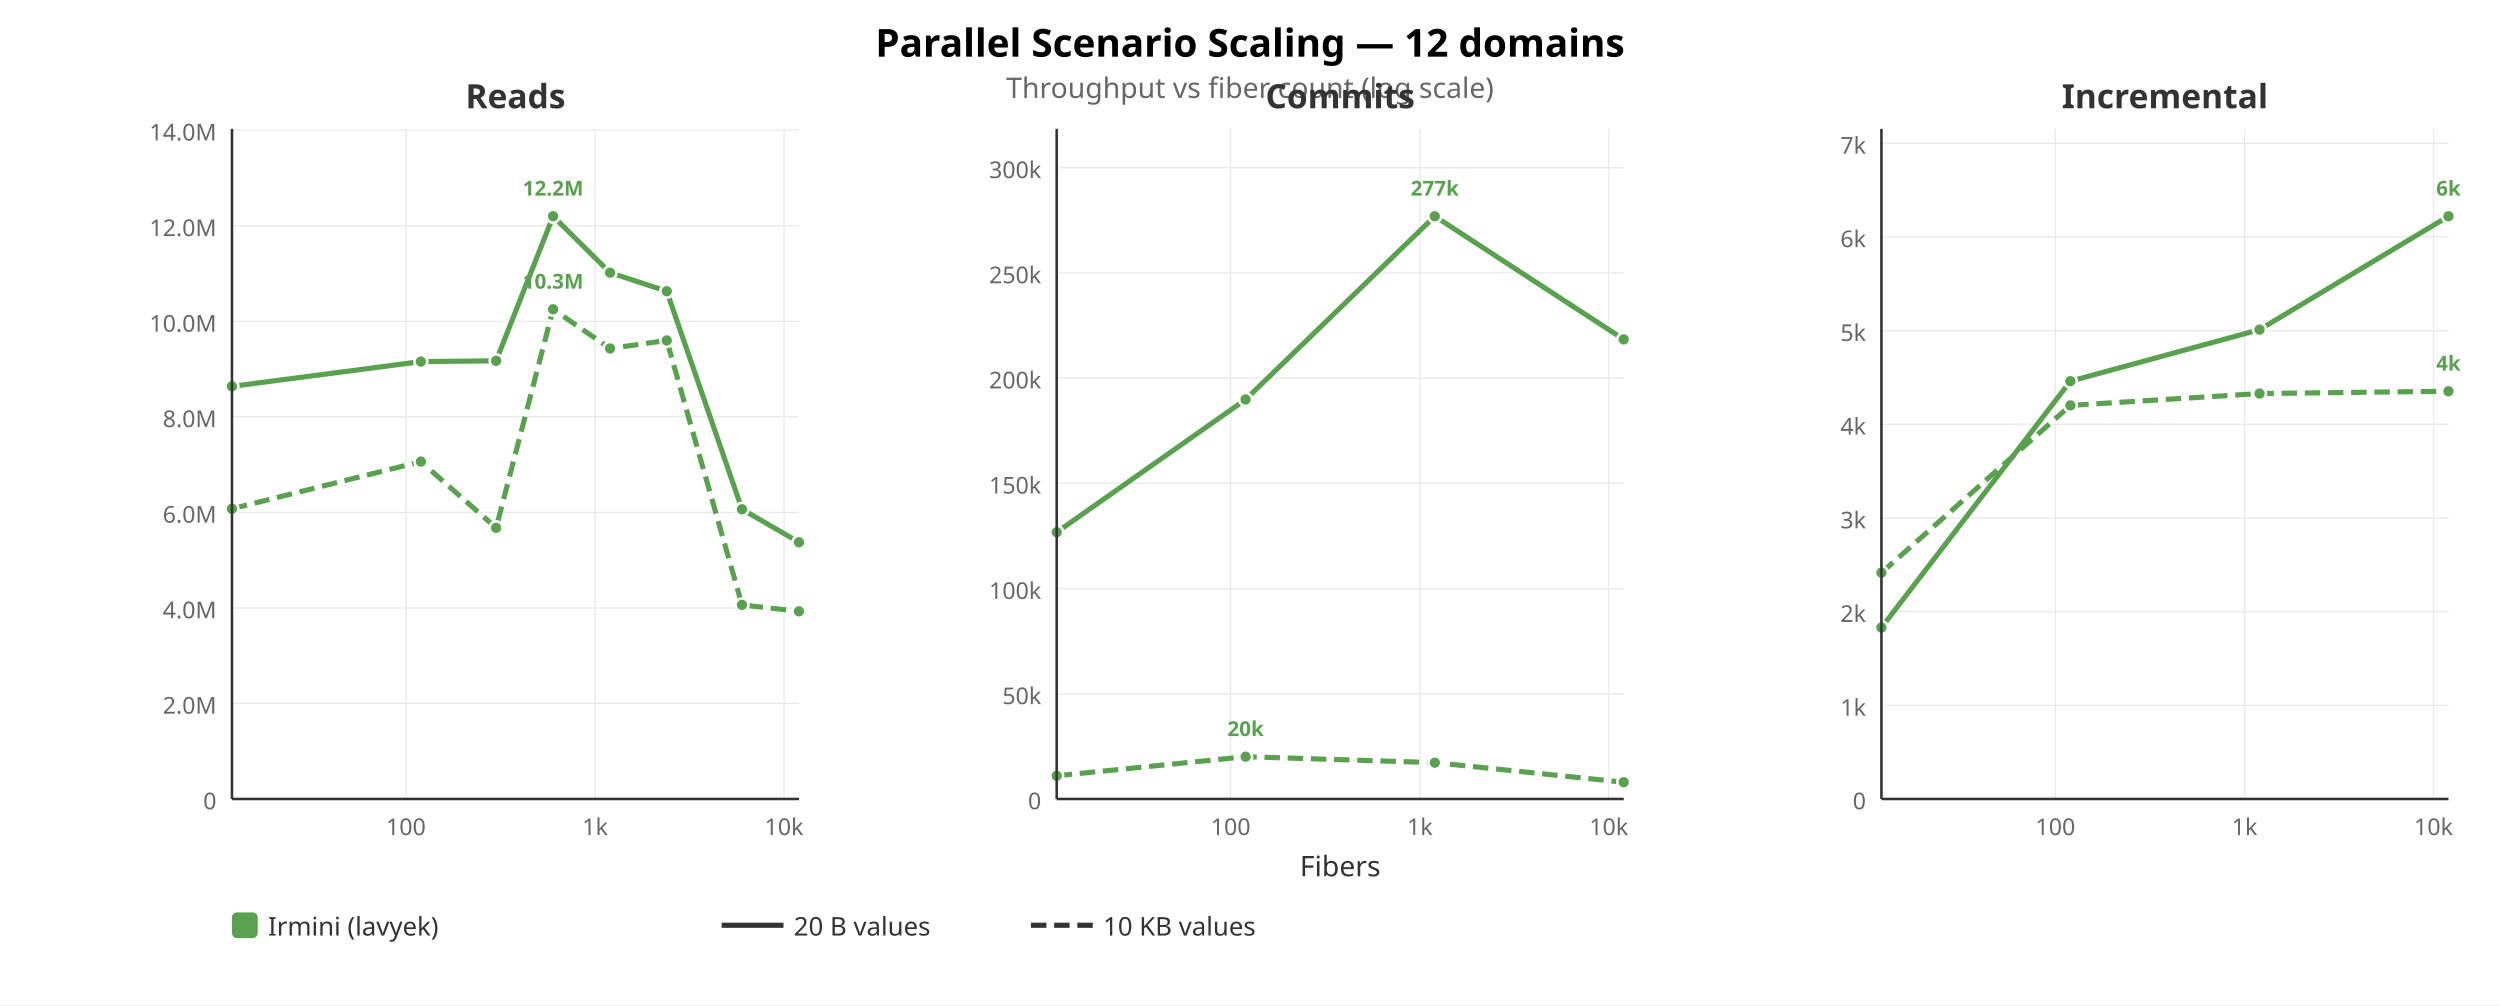
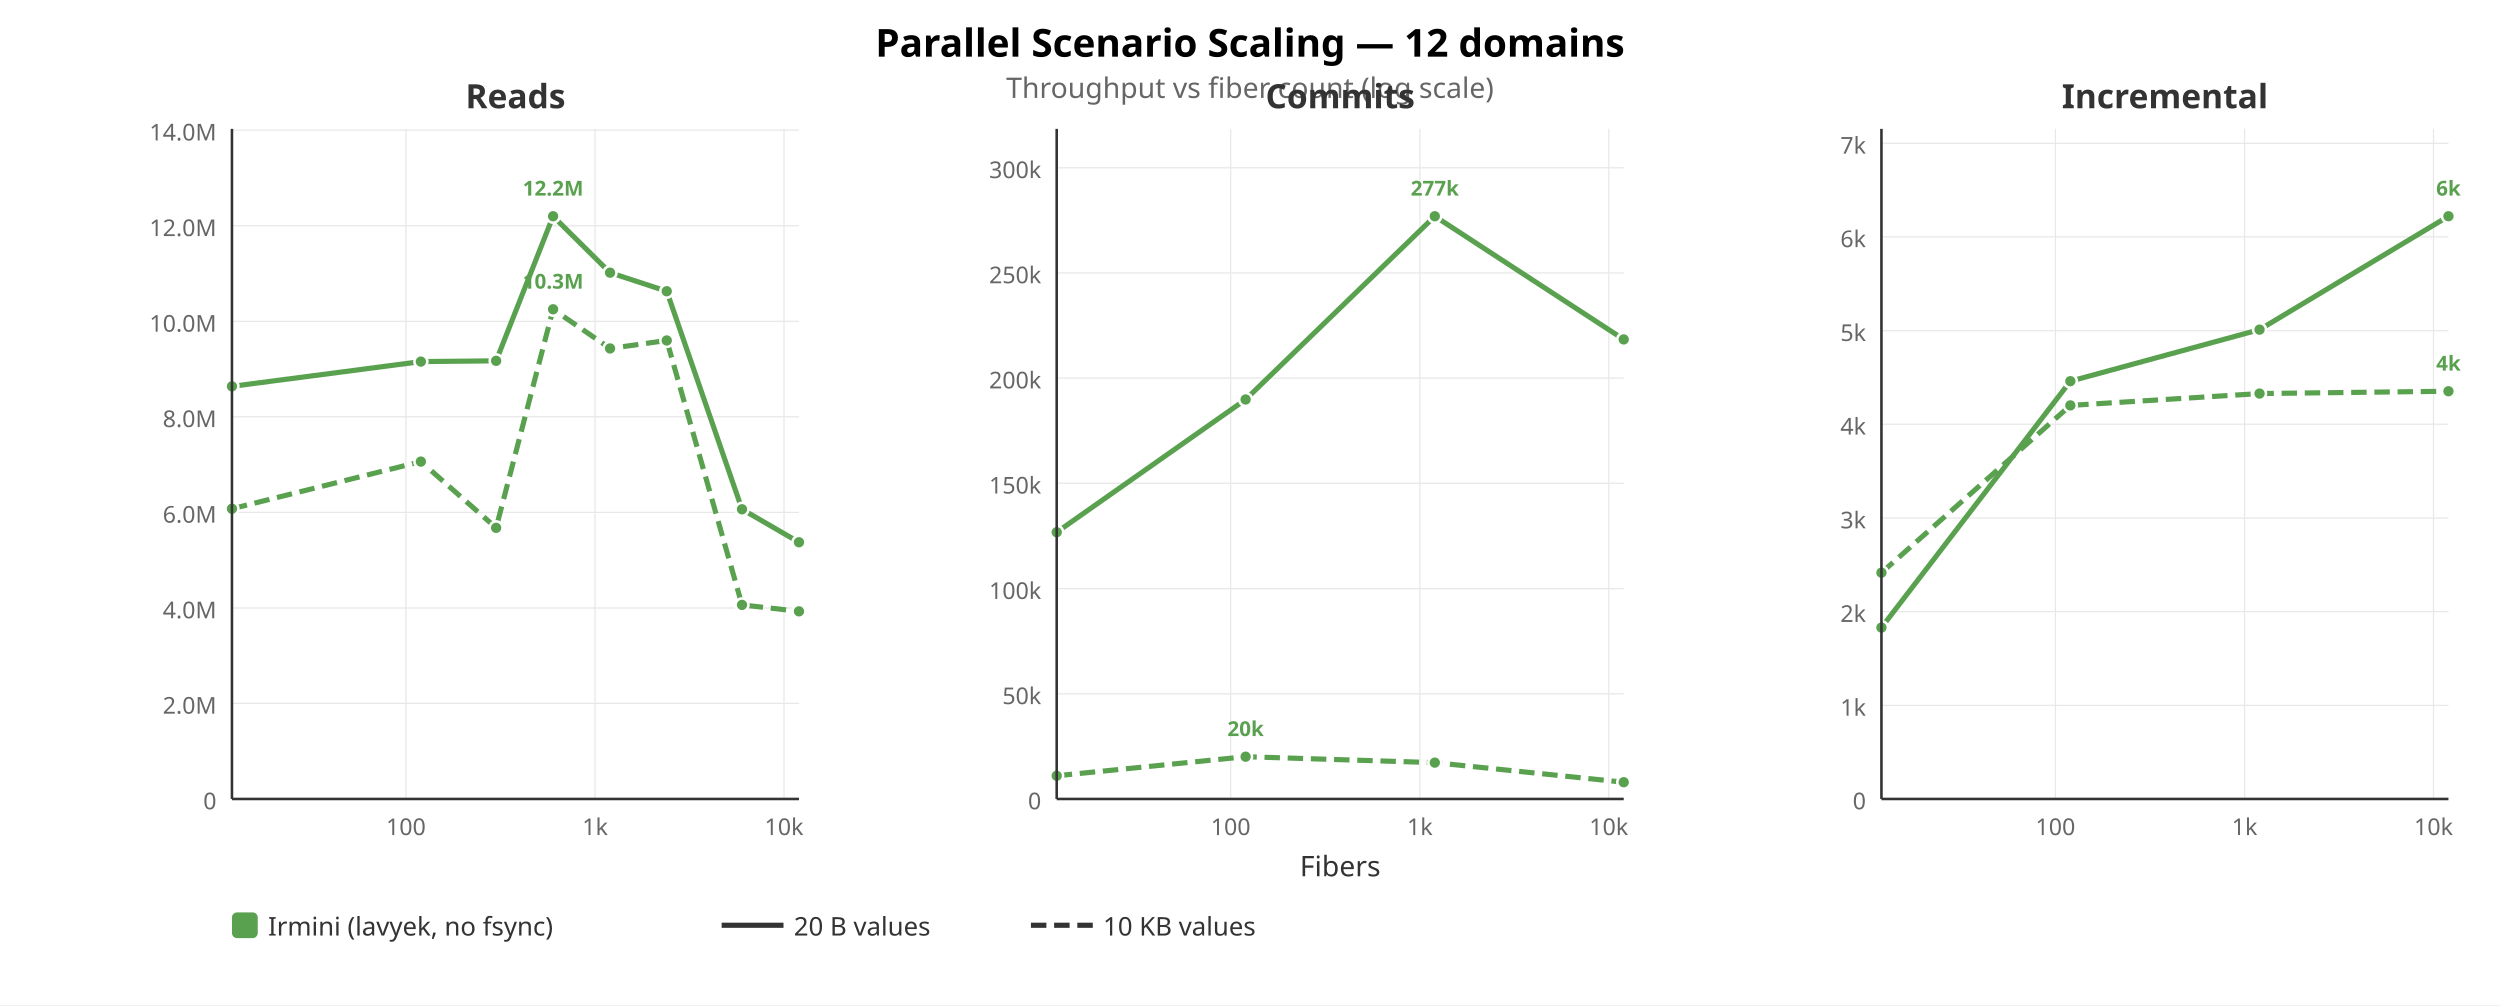
<svg xmlns="http://www.w3.org/2000/svg" width="970" height="390" font-family="system-ui, sans-serif" font-size="11">
  <rect width="970" height="390" fill="white" />
  <text x="485.0" y="22" text-anchor="middle" font-size="15" font-weight="bold">Parallel Scenario Scaling — 12 domains</text>
  <text x="485.0" y="38" text-anchor="middle" font-size="11" fill="#666">Throughput vs fiber count (log scale)</text>
  <text x="200.0" y="42" text-anchor="middle" font-size="13" font-weight="bold" fill="#333">Reads</text>
  <line x1="90" y1="310.0" x2="310" y2="310.0" stroke="#e8e8e8" stroke-width="0.5" />
  <text x="84" y="314.0" text-anchor="end" font-size="9" fill="#666">0</text>
  <line x1="90" y1="272.9" x2="310" y2="272.9" stroke="#e8e8e8" stroke-width="0.5" />
  <text x="84" y="276.9" text-anchor="end" font-size="9" fill="#666">2.0M</text>
  <line x1="90" y1="235.9" x2="310" y2="235.9" stroke="#e8e8e8" stroke-width="0.5" />
  <text x="84" y="239.9" text-anchor="end" font-size="9" fill="#666">4.0M</text>
  <line x1="90" y1="198.8" x2="310" y2="198.8" stroke="#e8e8e8" stroke-width="0.5" />
  <text x="84" y="202.8" text-anchor="end" font-size="9" fill="#666">6.0M</text>
  <line x1="90" y1="161.7" x2="310" y2="161.7" stroke="#e8e8e8" stroke-width="0.5" />
  <text x="84" y="165.7" text-anchor="end" font-size="9" fill="#666">8.0M</text>
  <line x1="90" y1="124.7" x2="310" y2="124.7" stroke="#e8e8e8" stroke-width="0.5" />
  <text x="84" y="128.7" text-anchor="end" font-size="9" fill="#666">10.0M</text>
  <line x1="90" y1="87.6" x2="310" y2="87.6" stroke="#e8e8e8" stroke-width="0.5" />
  <text x="84" y="91.6" text-anchor="end" font-size="9" fill="#666">12.0M</text>
  <line x1="90" y1="50.5" x2="310" y2="50.5" stroke="#e8e8e8" stroke-width="0.5" />
  <text x="84" y="54.5" text-anchor="end" font-size="9" fill="#666">14.0M</text>
  <line x1="157.5" y1="50" x2="157.5" y2="310" stroke="#e8e8e8" stroke-width="0.5" />
  <text x="157.5" y="324" text-anchor="middle" font-size="9" fill="#666">100</text>
  <line x1="230.9" y1="50" x2="230.9" y2="310" stroke="#e8e8e8" stroke-width="0.5" />
  <text x="230.9" y="324" text-anchor="middle" font-size="9" fill="#666">1k</text>
  <line x1="304.2" y1="50" x2="304.2" y2="310" stroke="#e8e8e8" stroke-width="0.5" />
  <text x="304.2" y="324" text-anchor="middle" font-size="9" fill="#666">10k</text>
  <path d="M90.0,197.4 L163.3,179.1 L192.5,204.8 L214.6,120.0 L236.7,135.2 L258.7,132.1 L287.9,234.7 L310.0,237.2" fill="none" stroke="#59a14f" stroke-width="2" stroke-linejoin="round" stroke-dasharray="6,3" />
  <circle cx="90.0" cy="197.4" r="2.5" fill="#59a14f" stroke="white" stroke-width="1" />
  <circle cx="163.3" cy="179.1" r="2.5" fill="#59a14f" stroke="white" stroke-width="1" />
  <circle cx="192.5" cy="204.8" r="2.5" fill="#59a14f" stroke="white" stroke-width="1" />
  <circle cx="214.6" cy="120.0" r="2.5" fill="#59a14f" stroke="white" stroke-width="1" />
  <circle cx="236.7" cy="135.2" r="2.5" fill="#59a14f" stroke="white" stroke-width="1" />
  <circle cx="258.7" cy="132.1" r="2.5" fill="#59a14f" stroke="white" stroke-width="1" />
  <circle cx="287.9" cy="234.7" r="2.5" fill="#59a14f" stroke="white" stroke-width="1" />
  <circle cx="310.0" cy="237.2" r="2.5" fill="#59a14f" stroke="white" stroke-width="1" />
  <text x="214.6" y="112.0" text-anchor="middle" font-size="8" font-weight="bold" fill="#59a14f">10.3M</text>
  <path d="M90.0,149.9 L163.3,140.3 L192.5,140.0 L214.6,83.9 L236.7,105.8 L258.7,113.0 L287.9,197.6 L310.0,210.4" fill="none" stroke="#59a14f" stroke-width="2" stroke-linejoin="round" />
  <circle cx="90.0" cy="149.9" r="2.5" fill="#59a14f" stroke="white" stroke-width="1" />
  <circle cx="163.3" cy="140.3" r="2.5" fill="#59a14f" stroke="white" stroke-width="1" />
  <circle cx="192.5" cy="140.0" r="2.5" fill="#59a14f" stroke="white" stroke-width="1" />
  <circle cx="214.6" cy="83.9" r="2.5" fill="#59a14f" stroke="white" stroke-width="1" />
  <circle cx="236.7" cy="105.8" r="2.5" fill="#59a14f" stroke="white" stroke-width="1" />
  <circle cx="258.7" cy="113.0" r="2.5" fill="#59a14f" stroke="white" stroke-width="1" />
  <circle cx="287.9" cy="197.6" r="2.5" fill="#59a14f" stroke="white" stroke-width="1" />
  <circle cx="310.0" cy="210.4" r="2.5" fill="#59a14f" stroke="white" stroke-width="1" />
  <text x="214.6" y="75.9" text-anchor="middle" font-size="8" font-weight="bold" fill="#59a14f">12.2M</text>
  <line x1="90" y1="50" x2="90" y2="310" stroke="#333" stroke-width="1" />
  <line x1="90" y1="310" x2="310" y2="310" stroke="#333" stroke-width="1" />
  <text x="520.0" y="42" text-anchor="middle" font-size="13" font-weight="bold" fill="#333">Commits</text>
  <line x1="410" y1="310.0" x2="630" y2="310.0" stroke="#e8e8e8" stroke-width="0.5" />
  <text x="404" y="314.0" text-anchor="end" font-size="9" fill="#666">0</text>
  <line x1="410" y1="269.2" x2="630" y2="269.2" stroke="#e8e8e8" stroke-width="0.5" />
  <text x="404" y="273.2" text-anchor="end" font-size="9" fill="#666">50k</text>
  <line x1="410" y1="228.4" x2="630" y2="228.4" stroke="#e8e8e8" stroke-width="0.5" />
  <text x="404" y="232.4" text-anchor="end" font-size="9" fill="#666">100k</text>
  <line x1="410" y1="187.5" x2="630" y2="187.5" stroke="#e8e8e8" stroke-width="0.5" />
  <text x="404" y="191.5" text-anchor="end" font-size="9" fill="#666">150k</text>
  <line x1="410" y1="146.7" x2="630" y2="146.7" stroke="#e8e8e8" stroke-width="0.5" />
  <text x="404" y="150.7" text-anchor="end" font-size="9" fill="#666">200k</text>
  <line x1="410" y1="105.9" x2="630" y2="105.9" stroke="#e8e8e8" stroke-width="0.5" />
  <text x="404" y="109.9" text-anchor="end" font-size="9" fill="#666">250k</text>
  <line x1="410" y1="65.1" x2="630" y2="65.1" stroke="#e8e8e8" stroke-width="0.5" />
  <text x="404" y="69.1" text-anchor="end" font-size="9" fill="#666">300k</text>
  <line x1="477.5" y1="50" x2="477.5" y2="310" stroke="#e8e8e8" stroke-width="0.5" />
  <text x="477.5" y="324" text-anchor="middle" font-size="9" fill="#666">100</text>
  <line x1="550.9" y1="50" x2="550.9" y2="310" stroke="#e8e8e8" stroke-width="0.5" />
  <text x="550.9" y="324" text-anchor="middle" font-size="9" fill="#666">1k</text>
  <line x1="624.2" y1="50" x2="624.2" y2="310" stroke="#e8e8e8" stroke-width="0.5" />
  <text x="624.2" y="324" text-anchor="middle" font-size="9" fill="#666">10k</text>
  <text x="520.0" y="340" text-anchor="middle" font-size="11" fill="#333">Fibers</text>
  <path d="M410.0,301.0 L483.3,293.6 L556.7,295.9 L630.0,303.5" fill="none" stroke="#59a14f" stroke-width="2" stroke-linejoin="round" stroke-dasharray="6,3" />
  <circle cx="410.0" cy="301.0" r="2.5" fill="#59a14f" stroke="white" stroke-width="1" />
  <circle cx="483.3" cy="293.6" r="2.5" fill="#59a14f" stroke="white" stroke-width="1" />
  <circle cx="556.7" cy="295.9" r="2.5" fill="#59a14f" stroke="white" stroke-width="1" />
  <circle cx="630.0" cy="303.5" r="2.5" fill="#59a14f" stroke="white" stroke-width="1" />
  <text x="483.3" y="285.6" text-anchor="middle" font-size="8" font-weight="bold" fill="#59a14f">20k</text>
  <path d="M410.0,206.5 L483.3,155.0 L556.7,83.9 L630.0,131.7" fill="none" stroke="#59a14f" stroke-width="2" stroke-linejoin="round" />
  <circle cx="410.0" cy="206.5" r="2.5" fill="#59a14f" stroke="white" stroke-width="1" />
  <circle cx="483.3" cy="155.0" r="2.5" fill="#59a14f" stroke="white" stroke-width="1" />
  <circle cx="556.7" cy="83.9" r="2.5" fill="#59a14f" stroke="white" stroke-width="1" />
  <circle cx="630.0" cy="131.7" r="2.5" fill="#59a14f" stroke="white" stroke-width="1" />
  <text x="556.7" y="75.9" text-anchor="middle" font-size="8" font-weight="bold" fill="#59a14f">277k</text>
  <line x1="410" y1="50" x2="410" y2="310" stroke="#333" stroke-width="1" />
  <line x1="410" y1="310" x2="630" y2="310" stroke="#333" stroke-width="1" />
  <text x="840.0" y="42" text-anchor="middle" font-size="13" font-weight="bold" fill="#333">Incremental</text>
  <line x1="730" y1="310.0" x2="950" y2="310.0" stroke="#e8e8e8" stroke-width="0.5" />
  <text x="724" y="314.0" text-anchor="end" font-size="9" fill="#666">0</text>
  <line x1="730" y1="273.7" x2="950" y2="273.7" stroke="#e8e8e8" stroke-width="0.5" />
  <text x="724" y="277.7" text-anchor="end" font-size="9" fill="#666">1k</text>
  <line x1="730" y1="237.3" x2="950" y2="237.3" stroke="#e8e8e8" stroke-width="0.5" />
  <text x="724" y="241.3" text-anchor="end" font-size="9" fill="#666">2k</text>
  <line x1="730" y1="201.0" x2="950" y2="201.0" stroke="#e8e8e8" stroke-width="0.5" />
  <text x="724" y="205.0" text-anchor="end" font-size="9" fill="#666">3k</text>
  <line x1="730" y1="164.6" x2="950" y2="164.6" stroke="#e8e8e8" stroke-width="0.5" />
  <text x="724" y="168.6" text-anchor="end" font-size="9" fill="#666">4k</text>
  <line x1="730" y1="128.3" x2="950" y2="128.3" stroke="#e8e8e8" stroke-width="0.5" />
  <text x="724" y="132.3" text-anchor="end" font-size="9" fill="#666">5k</text>
  <line x1="730" y1="91.9" x2="950" y2="91.9" stroke="#e8e8e8" stroke-width="0.5" />
  <text x="724" y="95.9" text-anchor="end" font-size="9" fill="#666">6k</text>
  <line x1="730" y1="55.6" x2="950" y2="55.6" stroke="#e8e8e8" stroke-width="0.5" />
  <text x="724" y="59.6" text-anchor="end" font-size="9" fill="#666">7k</text>
  <line x1="797.5" y1="50" x2="797.5" y2="310" stroke="#e8e8e8" stroke-width="0.5" />
  <text x="797.5" y="324" text-anchor="middle" font-size="9" fill="#666">100</text>
  <line x1="870.9" y1="50" x2="870.9" y2="310" stroke="#e8e8e8" stroke-width="0.5" />
  <text x="870.9" y="324" text-anchor="middle" font-size="9" fill="#666">1k</text>
  <line x1="944.2" y1="50" x2="944.2" y2="310" stroke="#e8e8e8" stroke-width="0.5" />
  <text x="944.2" y="324" text-anchor="middle" font-size="9" fill="#666">10k</text>
  <path d="M730.0,222.2 L803.3,157.3 L876.7,152.7 L950.0,151.8" fill="none" stroke="#59a14f" stroke-width="2" stroke-linejoin="round" stroke-dasharray="6,3" />
  <circle cx="730.0" cy="222.2" r="2.5" fill="#59a14f" stroke="white" stroke-width="1" />
  <circle cx="803.3" cy="157.3" r="2.5" fill="#59a14f" stroke="white" stroke-width="1" />
  <circle cx="876.7" cy="152.7" r="2.5" fill="#59a14f" stroke="white" stroke-width="1" />
  <circle cx="950.0" cy="151.8" r="2.5" fill="#59a14f" stroke="white" stroke-width="1" />
  <text x="950.0" y="143.8" text-anchor="middle" font-size="8" font-weight="bold" fill="#59a14f">4k</text>
  <path d="M730.0,243.5 L803.3,147.9 L876.7,127.9 L950.0,83.9" fill="none" stroke="#59a14f" stroke-width="2" stroke-linejoin="round" />
  <circle cx="730.0" cy="243.5" r="2.5" fill="#59a14f" stroke="white" stroke-width="1" />
  <circle cx="803.3" cy="147.9" r="2.5" fill="#59a14f" stroke="white" stroke-width="1" />
  <circle cx="876.7" cy="127.9" r="2.5" fill="#59a14f" stroke="white" stroke-width="1" />
  <circle cx="950.0" cy="83.9" r="2.5" fill="#59a14f" stroke="white" stroke-width="1" />
  <text x="950.0" y="75.9" text-anchor="middle" font-size="8" font-weight="bold" fill="#59a14f">6k</text>
  <line x1="730" y1="50" x2="730" y2="310" stroke="#333" stroke-width="1" />
  <line x1="730" y1="310" x2="950" y2="310" stroke="#333" stroke-width="1" />
  <rect x="90" y="354" width="10" height="10" fill="#59a14f" rx="2" />
-   <text x="104" y="363" font-size="10" fill="#333">Irmini (lavyek)</text>
+   <text x="104" y="363" font-size="10" fill="#333">Irmini (lavyek, no fsync)</text>
  <line x1="280" y1="359" x2="304" y2="359" stroke="#333" stroke-width="2" />
  <text x="308" y="363" font-size="10" fill="#333">20 B values</text>
  <line x1="400" y1="359" x2="424" y2="359" stroke="#333" stroke-width="2" stroke-dasharray="6,3" />
  <text x="428" y="363" font-size="10" fill="#333">10 KB values</text>
</svg>
